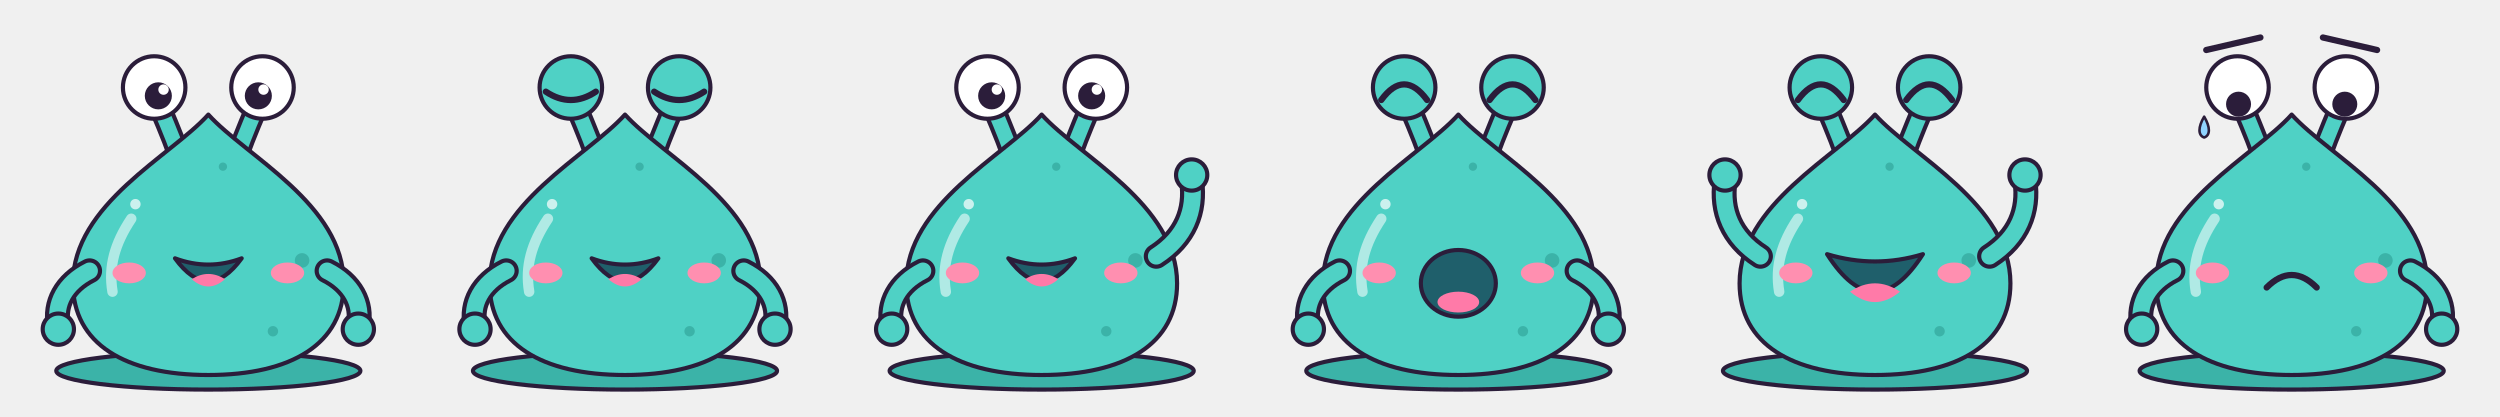
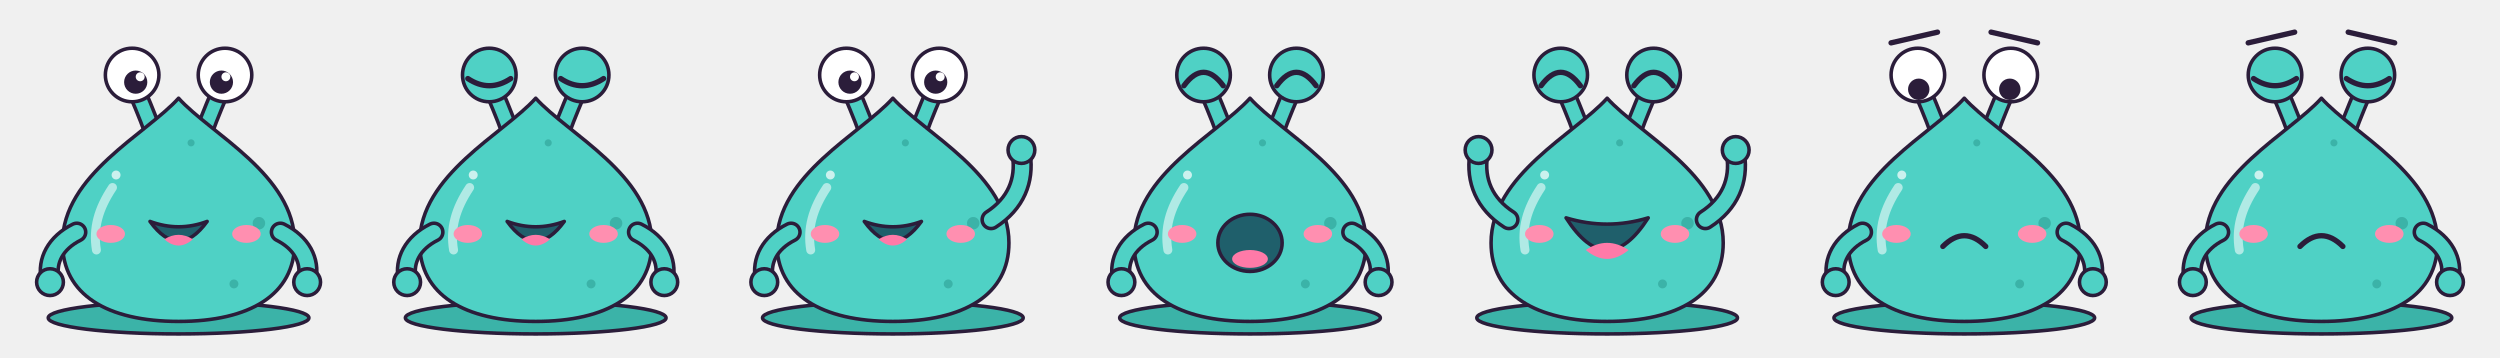
- <svg xmlns="http://www.w3.org/2000/svg" viewBox="0 0 2400 400" width="2400" height="400">
+ <svg xmlns="http://www.w3.org/2000/svg" viewBox="0 0 2800 400" width="2800" height="400">
  <defs>
    <g id="back">
      <path d="M172 150 C164 126 156 110 150 94 M228 150 C236 126 244 110 250 94" fill="none" stroke-width="22" />
      <path d="M172 150 C164 126 156 110 150 94 M228 150 C236 126 244 110 250 94" fill="none" stroke="#4fd1c5" stroke-width="14" />
      <ellipse cx="200" cy="356" rx="146" ry="18" fill="#3bb3a8" />
      <path d="M200 110 C236 150 330 196 330 272 C330 330 280 360 200 360 C120 360 70 330 70 272 C70 196 164 150 200 110 Z" fill="#4fd1c5" />
      <path d="M126 210 C110 234 104 256 108 280" fill="none" stroke="#ffffff" stroke-width="10" opacity="0.55" />
      <circle cx="130" cy="196" r="5" fill="#ffffff" opacity="0.7" stroke="none" />
      <g fill="#3bb3a8" stroke="none">
        <circle cx="290" cy="250" r="7" />
        <circle cx="262" cy="318" r="5" />
        <circle cx="214" cy="160" r="4" />
      </g>
      <ellipse cx="124" cy="262" rx="16" ry="10" fill="#ff8fb0" stroke="none" />
      <ellipse cx="276" cy="262" rx="16" ry="10" fill="#ff8fb0" stroke="none" />
    </g>
    <g id="eyes-open">
      <circle cx="148" cy="84" r="30" fill="#ffffff" />
      <circle cx="252" cy="84" r="30" fill="#ffffff" />
      <circle cx="152" cy="92" r="13" fill="#2b1d3a" stroke="none" />
      <circle cx="248" cy="92" r="13" fill="#2b1d3a" stroke="none" />
      <circle cx="157" cy="86" r="5" fill="#ffffff" stroke="none" />
      <circle cx="253" cy="86" r="5" fill="#ffffff" stroke="none" />
    </g>
    <g id="eyes-closed">
      <circle cx="148" cy="84" r="30" fill="#4fd1c5" />
      <circle cx="252" cy="84" r="30" fill="#4fd1c5" />
      <path d="M124 88 Q148 104 172 88 M228 88 Q252 104 276 88" fill="none" stroke-width="6" />
    </g>
    <g id="eyes-happy">
      <circle cx="148" cy="84" r="30" fill="#4fd1c5" />
      <circle cx="252" cy="84" r="30" fill="#4fd1c5" />
      <path d="M126 96 Q148 66 170 96 M230 96 Q252 66 274 96" fill="none" stroke-width="6" />
    </g>
    <g id="mouth-smile">
      <path d="M168 248 Q200 292 232 248 Q200 260 168 248 Z" fill="#1f5f6b" />
      <path d="M184 268 Q200 258 216 268 Q200 282 184 268 Z" fill="#ff7aa8" stroke="none" />
    </g>
    <g id="mouth-chomp">
      <ellipse cx="200" cy="272" rx="36" ry="32" fill="#1f5f6b" />
      <ellipse cx="200" cy="290" rx="20" ry="10" fill="#ff7aa8" stroke="none" />
    </g>
    <g id="mouth-grin">
      <path d="M154 244 Q200 316 246 244 Q200 258 154 244 Z" fill="#1f5f6b" />
      <path d="M176 280 Q200 264 224 280 Q200 300 176 280 Z" fill="#ff7aa8" stroke="none" />
    </g>
    <g id="arm-left-down">
      <path d="M86 260 C62 272 52 292 56 312" fill="none" stroke-width="24" />
      <path d="M86 260 C62 272 52 292 56 312" fill="none" stroke="#4fd1c5" stroke-width="16" />
      <circle cx="56" cy="316" r="15" fill="#4fd1c5" />
    </g>
    <g id="arm-right-down">
      <path d="M314 260 C338 272 348 292 344 312" fill="none" stroke-width="24" />
      <path d="M314 260 C338 272 348 292 344 312" fill="none" stroke="#4fd1c5" stroke-width="16" />
      <circle cx="344" cy="316" r="15" fill="#4fd1c5" />
    </g>
    <g id="arm-left-up">
      <path d="M90 246 C62 228 52 202 56 174" fill="none" stroke-width="24" />
      <path d="M90 246 C62 228 52 202 56 174" fill="none" stroke="#4fd1c5" stroke-width="16" />
      <circle cx="56" cy="168" r="15" fill="#4fd1c5" />
    </g>
    <g id="arm-right-up">
      <path d="M310 246 C338 228 348 202 344 174" fill="none" stroke-width="24" />
      <path d="M310 246 C338 228 348 202 344 174" fill="none" stroke="#4fd1c5" stroke-width="16" />
      <circle cx="344" cy="168" r="15" fill="#4fd1c5" />
    </g>
    <g id="eyes-sad">
      <circle cx="148" cy="84" r="30" fill="#ffffff" />
      <circle cx="252" cy="84" r="30" fill="#ffffff" />
      <circle cx="149" cy="100" r="12" fill="#2b1d3a" stroke="none" />
      <circle cx="251" cy="100" r="12" fill="#2b1d3a" stroke="none" />
+     </g>
+     <g id="brows-sad">
      <path d="M118 48 L170 36 M230 36 L282 48" fill="none" stroke-width="6" />
-       <path d="M116 112 C110 122 110 130 116 132 C122 130 122 122 116 112 Z" fill="#8fd3ff" stroke-width="2.5" />
    </g>
    <g id="mouth-frown">
      <path d="M176 276 Q200 252 224 276" fill="none" stroke-width="6" />
    </g>
  </defs>
  <g stroke="#2b1d3a" stroke-width="4" stroke-linejoin="round" stroke-linecap="round">
    <g>
      <use href="#back" />
      <use href="#eyes-open" />
      <use href="#mouth-smile" />
      <use href="#arm-left-down" />
      <use href="#arm-right-down" />
    </g>
    <g transform="translate(400 0)">
      <use href="#back" />
      <use href="#eyes-closed" />
      <use href="#mouth-smile" />
      <use href="#arm-left-down" />
      <use href="#arm-right-down" />
    </g>
    <g transform="translate(800 0)">
      <use href="#back" />
      <use href="#eyes-open" />
      <use href="#mouth-smile" />
      <use href="#arm-left-down" />
      <use href="#arm-right-up" />
    </g>
    <g transform="translate(1200 0)">
      <use href="#back" />
      <use href="#eyes-happy" />
      <use href="#mouth-chomp" />
      <use href="#arm-left-down" />
      <use href="#arm-right-down" />
    </g>
    <g transform="translate(1600 0)">
      <use href="#back" />
      <use href="#eyes-happy" />
      <use href="#mouth-grin" />
      <use href="#arm-left-up" />
      <use href="#arm-right-up" />
    </g>
    <g transform="translate(2000 0)">
      <use href="#back" />
      <use href="#eyes-sad" />
+       <use href="#brows-sad" />
+       <use href="#mouth-frown" />
+       <use href="#arm-left-down" />
+       <use href="#arm-right-down" />
+     </g>
+     <g transform="translate(2400 0)">
+       <use href="#back" />
+       <use href="#eyes-closed" />
+       <use href="#brows-sad" />
      <use href="#mouth-frown" />
      <use href="#arm-left-down" />
      <use href="#arm-right-down" />
    </g>
  </g>
</svg>
